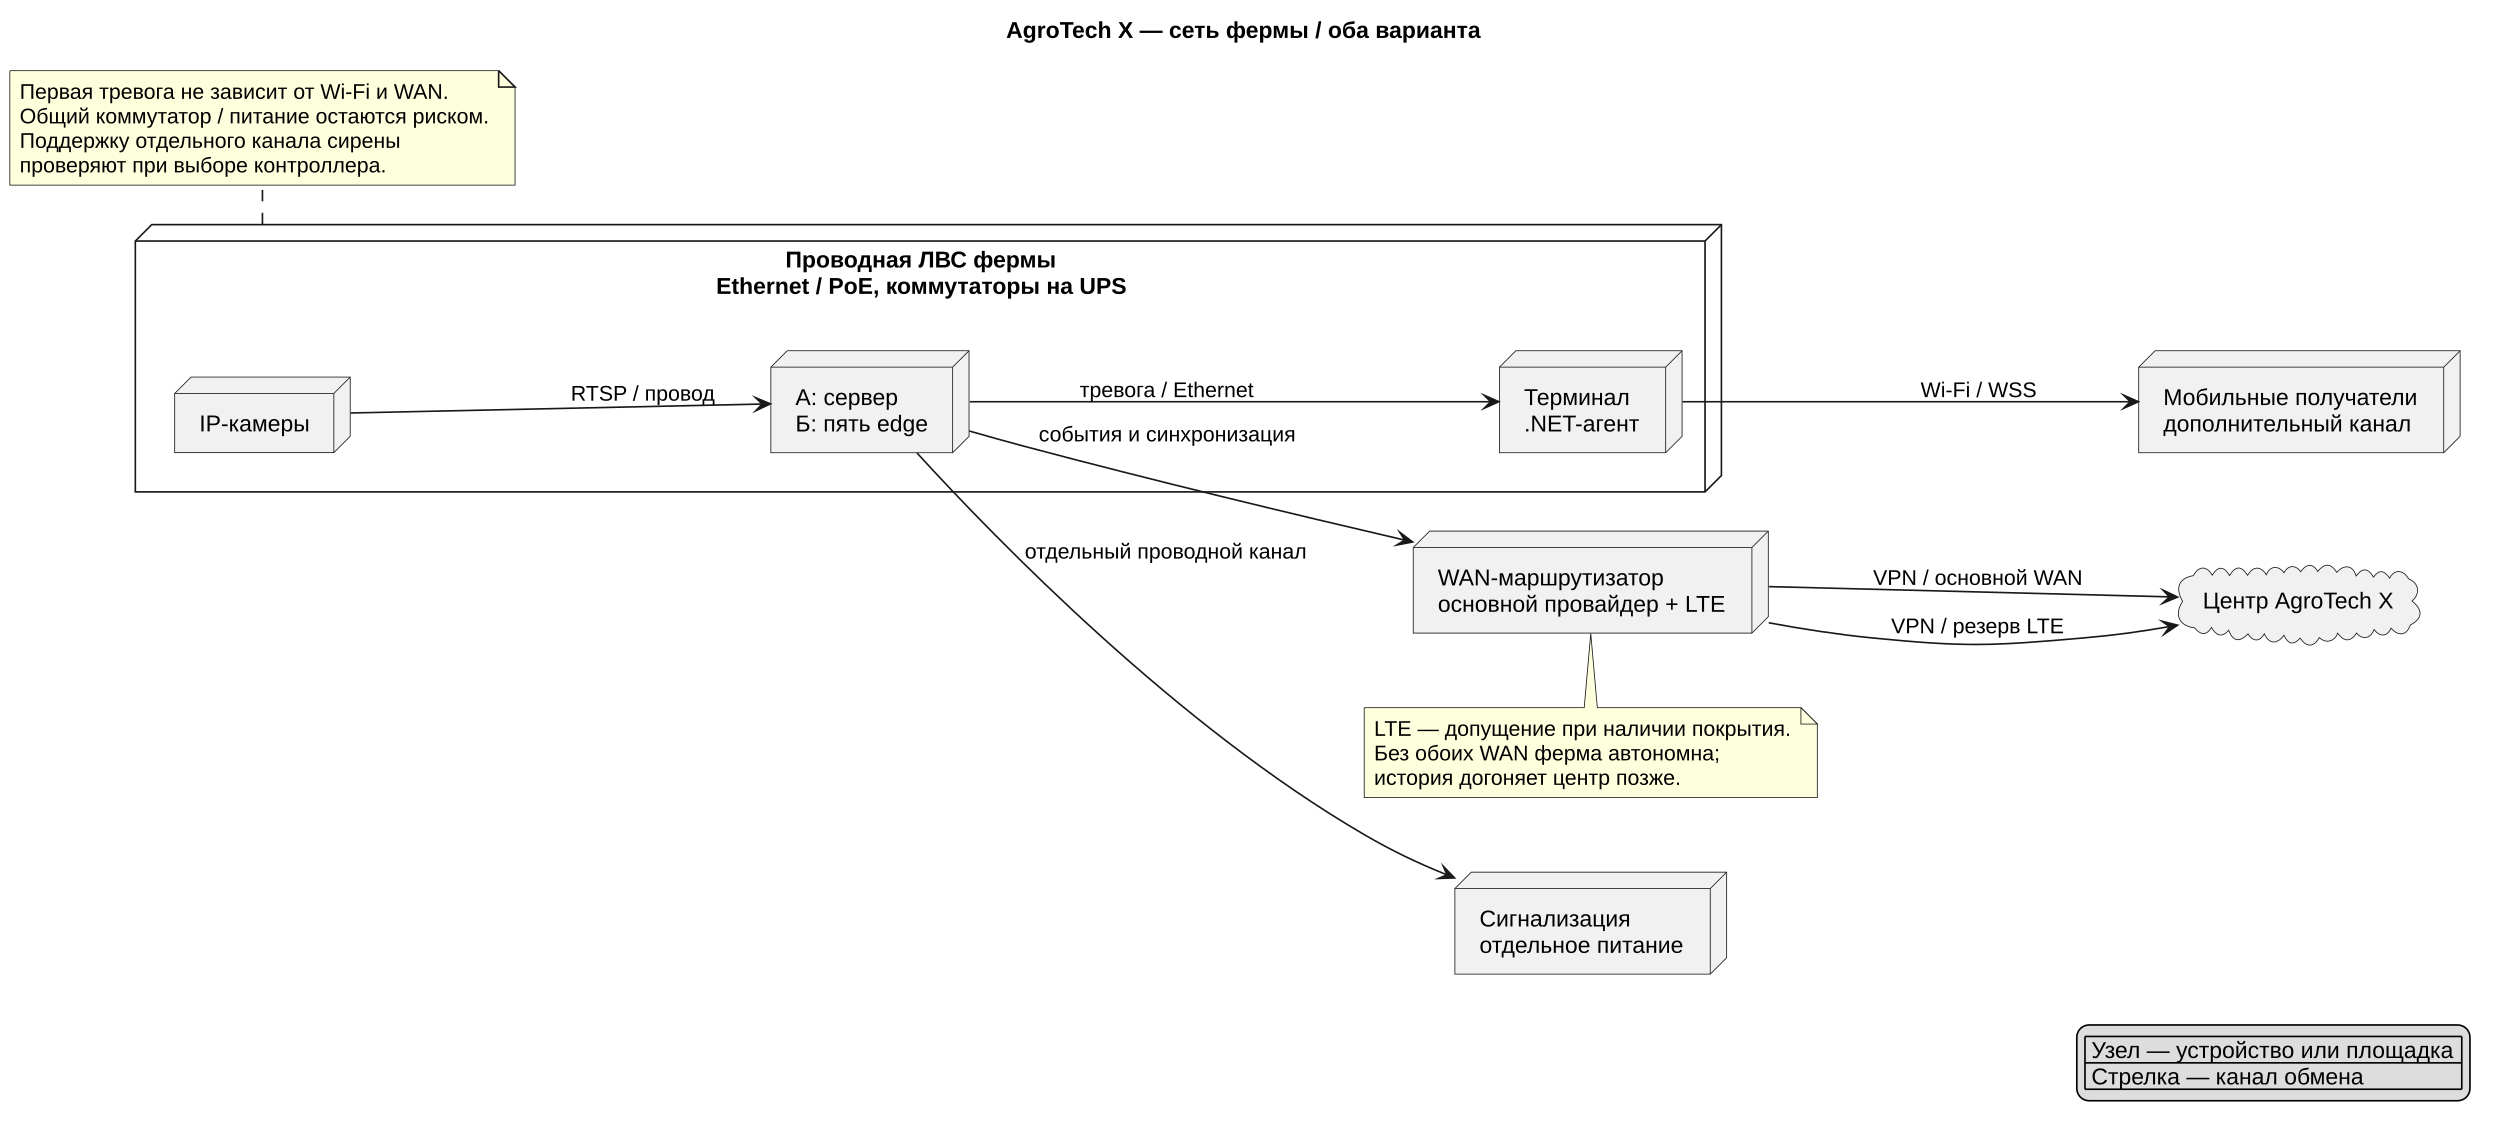
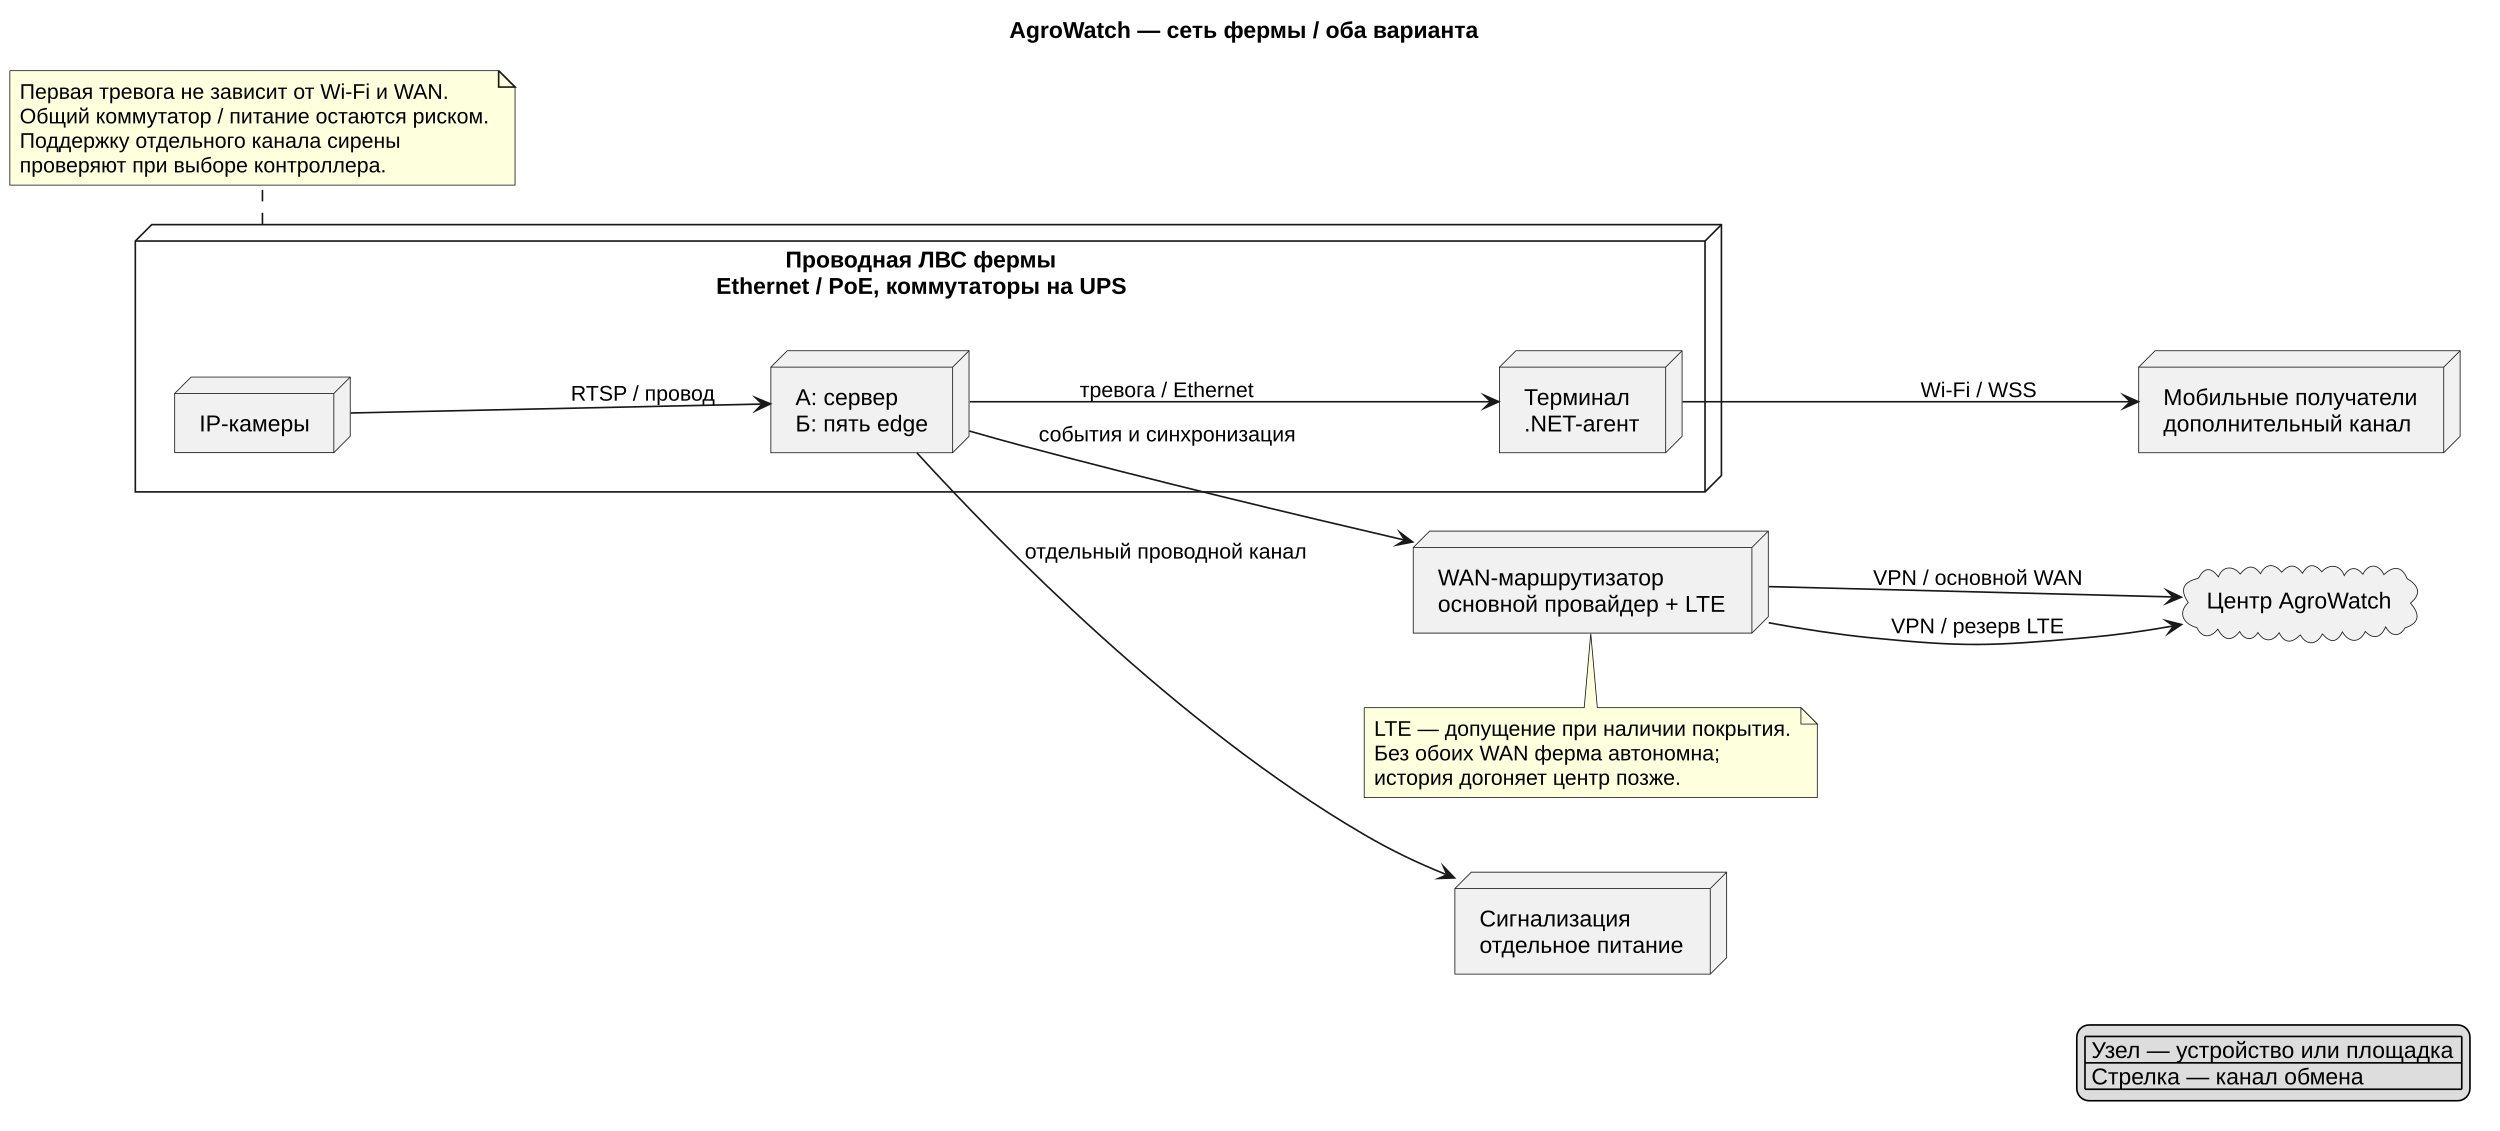
<svg xmlns="http://www.w3.org/2000/svg" version="1.1" data-diagram-type="DESCRIPTION" style="width:1747px;height:790px;background:#FFFFFF;" width="1747.396px" height="790.625px" viewBox="0 0 1747 790" zoomAndPan="magnify" preserveAspectRatio="none" contentStyleType="text/css">
  <defs />
  <g font-family="sans-serif" lengthAdjust="spacing">
    <g class="title" data-source-line="7">
-       <text x="703.074" y="26.505" fill="#000" font-size="16.042" textLength="333.609" font-weight="700" font-family="Arial">AgroTech X — сеть фермы / оба варианта</text>
+       <text x="705.31" y="26.505" fill="#000" font-size="16.042" textLength="329.136" font-weight="700" font-family="Arial">AgroWatch — сеть фермы / оба варианта</text>
    </g>
    <g class="cluster" data-qualified-name="lan" id="ent0001" data-source-line="8">
      <polygon points="94.566,168.436,106.024,156.978,1202.93,156.978,1202.93,332.29,1191.472,343.748,94.566,343.748,94.566,168.436" fill="none" style="stroke:#181818;stroke-width:1.146;stroke-linejoin:miter;stroke-miterlimit:10;" />
      <line x1="1191.472" y1="168.436" x2="1202.93" y2="156.978" style="stroke:#181818;stroke-width:1.146;" />
      <line x1="94.566" y1="168.436" x2="1191.472" y2="168.436" style="stroke:#181818;stroke-width:1.146;" />
      <line x1="1191.472" y1="168.436" x2="1191.472" y2="343.748" style="stroke:#181818;stroke-width:1.146;" />
      <text x="548.862" y="186.92" fill="#000" font-size="16.042" textLength="190.604" font-weight="700" font-family="Arial">Проводная ЛВС фермы</text>
      <text x="500.428" y="205.367" fill="#000" font-size="16.042" textLength="287.473" font-weight="700" font-family="Arial">Ethernet / PoE, коммутаторы на UPS</text>
    </g>
    <g class="entity" data-qualified-name="lan.cam" id="ent0002" data-source-line="9">
      <polygon points="122.066,274.941,133.524,263.483,244.739,263.483,244.739,304.846,233.281,316.304,122.066,316.304,122.066,274.941" fill="#F1F1F1" style="stroke:#181818;stroke-width:0.573;stroke-linejoin:miter;stroke-miterlimit:10;" />
      <line x1="233.281" y1="274.941" x2="244.739" y2="263.483" style="stroke:#181818;stroke-width:0.573;" />
      <line x1="122.066" y1="274.941" x2="233.281" y2="274.941" style="stroke:#181818;stroke-width:0.573;" />
      <line x1="233.281" y1="274.941" x2="233.281" y2="316.304" style="stroke:#181818;stroke-width:0.573;" />
      <text x="139.253" y="301.446" fill="#000" font-size="16.042" textLength="76.84" font-family="Arial">IP-камеры</text>
    </g>
    <g class="entity" data-qualified-name="lan.cpu" id="ent0003" data-source-line="10">
      <polygon points="538.668,256.551,550.126,245.092,677.164,245.092,677.164,304.902,665.705,316.36,538.668,316.36,538.668,256.551" fill="#F1F1F1" style="stroke:#181818;stroke-width:0.573;stroke-linejoin:miter;stroke-miterlimit:10;" />
      <line x1="665.705" y1="256.551" x2="677.164" y2="245.092" style="stroke:#181818;stroke-width:0.573;" />
      <line x1="538.668" y1="256.551" x2="665.705" y2="256.551" style="stroke:#181818;stroke-width:0.573;" />
      <line x1="665.705" y1="256.551" x2="665.705" y2="316.36" style="stroke:#181818;stroke-width:0.573;" />
      <text x="555.855" y="283.056" fill="#000" font-size="16.042" textLength="71.843" font-family="Arial">А: сервер</text>
      <text x="555.855" y="301.502" fill="#000" font-size="16.042" textLength="92.663" font-family="Arial">Б: пять edge</text>
    </g>
    <g class="entity" data-qualified-name="lan.term" id="ent0004" data-source-line="11">
      <polygon points="1047.819,256.551,1059.277,245.092,1175.435,245.092,1175.435,304.902,1163.976,316.36,1047.819,316.36,1047.819,256.551" fill="#F1F1F1" style="stroke:#181818;stroke-width:0.573;stroke-linejoin:miter;stroke-miterlimit:10;" />
      <line x1="1163.976" y1="256.551" x2="1175.435" y2="245.092" style="stroke:#181818;stroke-width:0.573;" />
      <line x1="1047.819" y1="256.551" x2="1163.976" y2="256.551" style="stroke:#181818;stroke-width:0.573;" />
      <line x1="1163.976" y1="256.551" x2="1163.976" y2="316.36" style="stroke:#181818;stroke-width:0.573;" />
      <text x="1065.006" y="283.056" fill="#000" font-size="16.042" textLength="74.772" font-family="Arial">Терминал</text>
      <text x="1065.006" y="301.502" fill="#000" font-size="16.042" textLength="81.783" font-family="Arial">.NET-агент</text>
    </g>
    <g class="entity" data-qualified-name="sound" id="ent0005" data-source-line="13">
      <polygon points="1016.664,620.926,1028.122,609.467,1206.582,609.467,1206.582,669.277,1195.124,680.735,1016.664,680.735,1016.664,620.926" fill="#F1F1F1" style="stroke:#181818;stroke-width:0.573;stroke-linejoin:miter;stroke-miterlimit:10;" />
      <line x1="1195.124" y1="620.926" x2="1206.582" y2="609.467" style="stroke:#181818;stroke-width:0.573;" />
      <line x1="1016.664" y1="620.926" x2="1195.124" y2="620.926" style="stroke:#181818;stroke-width:0.573;" />
      <line x1="1195.124" y1="620.926" x2="1195.124" y2="680.735" style="stroke:#181818;stroke-width:0.573;" />
      <text x="1033.851" y="647.431" fill="#000" font-size="16.042" textLength="105.61" font-family="Arial">Сигнализация</text>
      <text x="1033.851" y="665.877" fill="#000" font-size="16.042" textLength="144.085" font-family="Arial">отдельное питание</text>
    </g>
    <g class="entity" data-qualified-name="mobile" id="ent0006" data-source-line="14">
      <polygon points="1494.522,256.551,1505.98,245.092,1719.132,245.092,1719.132,304.902,1707.674,316.36,1494.522,316.36,1494.522,256.551" fill="#F1F1F1" style="stroke:#181818;stroke-width:0.573;stroke-linejoin:miter;stroke-miterlimit:10;" />
      <line x1="1707.674" y1="256.551" x2="1719.132" y2="245.092" style="stroke:#181818;stroke-width:0.573;" />
      <line x1="1494.522" y1="256.551" x2="1707.674" y2="256.551" style="stroke:#181818;stroke-width:0.573;" />
      <line x1="1707.674" y1="256.551" x2="1707.674" y2="316.36" style="stroke:#181818;stroke-width:0.573;" />
      <text x="1511.709" y="283.056" fill="#000" font-size="16.042" textLength="178.777" font-family="Arial">Мобильные получатели</text>
      <text x="1511.709" y="301.502" fill="#000" font-size="16.042" textLength="173.944" font-family="Arial">дополнительный канал</text>
    </g>
    <g class="entity" data-qualified-name="wan" id="ent0007" data-source-line="15">
      <polygon points="987.571,382.592,999.029,371.134,1235.687,371.134,1235.687,430.943,1224.229,442.402,987.571,442.402,987.571,382.592" fill="#F1F1F1" style="stroke:#181818;stroke-width:0.573;stroke-linejoin:miter;stroke-miterlimit:10;" />
      <line x1="1224.229" y1="382.592" x2="1235.687" y2="371.134" style="stroke:#181818;stroke-width:0.573;" />
      <line x1="987.571" y1="382.592" x2="1224.229" y2="382.592" style="stroke:#181818;stroke-width:0.573;" />
      <line x1="1224.229" y1="382.592" x2="1224.229" y2="442.402" style="stroke:#181818;stroke-width:0.573;" />
      <text x="1004.758" y="409.097" fill="#000" font-size="16.042" textLength="159.226" font-family="Arial">WAN-маршрутизатор</text>
      <text x="1004.758" y="427.544" fill="#000" font-size="16.042" textLength="202.283" font-family="Arial">основной провайдер + LTE</text>
    </g>
    <g class="entity" data-qualified-name="center" id="ent0008" data-source-line="16">
-       <path d="M1532.761,402.239 C1536.405,395.354 1541.924,395.152 1545.891,401.929 C1550.056,395.371 1554.122,395.534 1557.999,402.193 C1562.265,395.265 1566.081,395.128 1570.588,401.973 C1574.439,395.727 1579.538,395.145 1583.748,401.601 C1586.295,395.164 1592.187,395.018 1596.057,400.198 C1598.982,394.695 1604.201,394.674 1607.76,399.476 C1611.17,394.411 1616.042,392.972 1619.615,399.306 C1624.429,393.468 1628.712,393.376 1632.944,399.932 C1637.825,394.486 1644.102,394.493 1646.474,402.463 C1651.05,396.425 1654.862,397.006 1658.613,403.276 C1662.847,397.395 1666.309,398.892 1669.851,403.985 C1673.66,396.971 1679.847,398.691 1683.146,404.514 C1690.519,407.375 1691.438,415.095 1685.51,419.988 C1693.048,426.072 1693.387,431.934 1684.299,436.822 C1681.57,444.66 1675.74,444.504 1670.843,439.01 C1667.963,445.349 1662.872,445.032 1659.059,439.974 C1656.448,445.973 1651.57,447.723 1646.73,442.402 C1642.505,448.977 1637.821,448.407 1633.526,442.475 C1631.542,448.439 1625.192,449.928 1620.73,445.54 C1616.853,452.533 1611.639,452.472 1607.403,445.894 C1602.384,451.402 1599.022,450.028 1595.99,443.939 C1591.548,450.142 1585.718,450.558 1582.307,442.92 C1579.066,448.745 1574.214,448.492 1570.93,442.962 C1565.13,448.92 1560.514,448.579 1557.392,440.399 C1552.709,446.097 1548.372,443.899 1545.426,438.522 C1541.673,444.439 1537.622,443.665 1533.625,438.789 C1522.495,437.336 1519.167,429.471 1525.202,420.229 C1520.231,411.507 1521.702,404.225 1532.761,402.239" style="stroke:#181818;stroke-width:0.573;" fill="#F1F1F1" />
-       <text x="1539.29" y="425.196" fill="#000" font-size="16.042" textLength="135.077" font-family="Arial">Центр AgroTech X</text>
+       <path d="M1536.253,404.051 C1540.444,396.248 1545.05,396.217 1550.23,403.11 C1553.108,395.268 1560.752,395.114 1565.423,401.147 C1570.24,395.247 1574.64,394.155 1579.671,400.905 C1583.493,393.246 1589.612,393.859 1594.403,399.859 C1599.692,394.045 1604.304,394.082 1608.97,400.596 C1612.843,393.587 1617.643,393.898 1622.508,399.535 C1627.561,393.88 1635.341,394.302 1638.132,402.152 C1641.804,395.933 1646.713,395.876 1651.169,401.272 C1655.127,393.467 1662.184,393.856 1665.858,401.542 C1672.071,395.629 1678.401,395.107 1682.036,404.302 C1689.747,408.869 1692.713,414.617 1684.468,421.447 C1690.869,428.896 1691.417,435.156 1680.632,438.808 C1676.297,445.897 1670.708,444.38 1667.043,438.126 C1664.046,445.286 1658.798,447.397 1652.85,441.28 C1648.764,449.902 1641.246,449.086 1636.852,441.586 C1632.901,449.484 1628.3,449.284 1622.903,443.01 C1619.047,450.684 1612.037,451.547 1607.47,443.718 C1601.981,449.131 1596.757,450.325 1592.675,442.182 C1588.02,448.687 1582.294,448.953 1577.803,442.002 C1574.213,448.326 1568.034,447.174 1565.095,441.324 C1559.271,448.885 1553.976,447.31 1549.77,439.69 C1545.03,445.846 1538.809,446.249 1535.14,438.558 C1526.428,436.327 1521.217,428.945 1529.12,421.013 C1522.672,411.49 1526.101,406.593 1536.253,404.051" style="stroke:#181818;stroke-width:0.573;" fill="#F1F1F1" />
+       <text x="1541.971" y="425.196" fill="#000" font-size="16.042" textLength="129.72" font-family="Arial">Центр AgroWatch</text>
    </g>
    <g class="entity" data-qualified-name="GMN16" id="ent0017" data-source-line="25">
      <path d="M953.31,494.517 L953.31,557.362 A0,0 0 0 0 953.31,557.362 L1269.944,557.362 A0,0 0 0 0 1269.944,557.362 L1269.944,505.976 L1258.485,494.517 L1116.214,494.517 L1111.63,442.668 L1107.047,494.517 L953.31,494.517 A0,0 0 0 0 953.31,494.517" style="stroke:#181818;stroke-width:0.573;" fill="#FEFFDD" />
      <path d="M1258.485,494.517 L1258.485,505.976 L1269.944,505.976 L1258.485,494.517" style="stroke:#181818;stroke-width:0.573;" fill="#FEFFDD" />
      <text x="960.185" y="514.218" fill="#000" font-size="14.896" textLength="292.571" font-family="Arial">LTE — допущение при наличии покрытия.</text>
      <text x="960.185" y="531.347" fill="#000" font-size="14.896" textLength="243.119" font-family="Arial">Без обоих WAN ферма автономна;</text>
      <text x="960.185" y="548.476" fill="#000" font-size="14.896" textLength="215.771" font-family="Arial">история догоняет центр позже.</text>
    </g>
    <g class="entity" data-qualified-name="GMN19" id="ent0020" data-source-line="30">
      <path d="M6.875,49.384 L6.875,129.357 L359.919,129.357 L359.919,60.842 L348.46,49.384 L6.875,49.384" style="stroke:#181818;stroke-width:0.573;" fill="#FEFFDD" />
      <path d="M348.46,49.384 L348.46,60.842 L359.919,60.842 L348.46,49.384" style="stroke:#181818;stroke-width:1.146;" fill="#FEFFDD" />
      <text x="13.75" y="69.085" fill="#000" font-size="14.896" textLength="301.321" font-family="Arial">Первая тревога не зависит от Wi-Fi и WAN.</text>
      <text x="13.75" y="86.214" fill="#000" font-size="14.896" textLength="328.981" font-family="Arial">Общий коммутатор / питание остаются риском.</text>
      <text x="13.75" y="103.343" fill="#000" font-size="14.896" textLength="267.609" font-family="Arial">Поддержку отдельного канала сирены</text>
      <text x="13.75" y="120.471" fill="#000" font-size="14.896" textLength="257.062" font-family="Arial">проверяют при выборе контроллера.</text>
    </g>
    <g class="link" data-entity-1="ent0002" data-entity-2="ent0003" id="lnk9" data-source-line="17" data-link-type="dependency">
      <path d="M245.036,288.588 C322.678,286.892 451.311,284.106 532.608,282.342" style="stroke:#181818;stroke-width:1.146;" fill="none" id="cam-to-cpu" />
      <polygon points="538.335,282.217,527.926,277.859,532.608,282.342,528.125,287.023,538.335,282.217" fill="#181818" style="stroke:#181818;stroke-width:1.146;stroke-linejoin:miter;stroke-miterlimit:10;" />
      <text x="398.876" y="279.976" fill="#000" font-size="14.896" textLength="101.667" font-family="Arial">RTSP / провод</text>
    </g>
    <g class="link" data-entity-1="ent0003" data-entity-2="ent0004" id="lnk10" data-source-line="18" data-link-type="dependency">
      <path d="M677.726,280.728 C775.362,280.728 947.169,280.728 1041.654,280.728" style="stroke:#181818;stroke-width:1.146;" fill="none" id="cpu-to-term" />
      <polygon points="1047.383,280.728,1037.071,276.144,1041.654,280.728,1037.071,285.311,1047.383,280.728" fill="#181818" style="stroke:#181818;stroke-width:1.146;stroke-linejoin:miter;stroke-miterlimit:10;" />
      <text x="754.508" y="277.512" fill="#000" font-size="14.896" textLength="122.032" font-family="Arial">тревога / Ethernet</text>
    </g>
    <g class="link" data-entity-1="ent0003" data-entity-2="ent0005" id="lnk11" data-source-line="19" data-link-type="dependency">
      <path d="M640.761,316.501 C697.652,378.742 823.361,507.568 953.31,583.228 C972.95,594.663 989.788,602.7 1011.135,611.34" style="stroke:#181818;stroke-width:1.146;" fill="none" id="cpu-to-sound" />
      <polygon points="1016.446,613.489,1008.606,605.372,1011.135,611.34,1005.167,613.869,1016.446,613.489" fill="#181818" style="stroke:#181818;stroke-width:1.146;stroke-linejoin:miter;stroke-miterlimit:10;" />
      <text x="716.123" y="390.331" fill="#000" font-size="14.896" textLength="198.424" font-family="Arial">отдельный проводной канал</text>
    </g>
    <g class="link" data-entity-1="ent0004" data-entity-2="ent0006" id="lnk12" data-source-line="20" data-link-type="dependency">
      <path d="M1175.705,280.728 C1255.902,280.728 1390.182,280.728 1488.598,280.728" style="stroke:#181818;stroke-width:1.146;" fill="none" id="term-to-mobile" />
      <polygon points="1494.327,280.728,1484.015,276.144,1488.598,280.728,1484.015,285.311,1494.327,280.728" fill="#181818" style="stroke:#181818;stroke-width:1.146;stroke-linejoin:miter;stroke-miterlimit:10;" />
      <text x="1342.126" y="277.512" fill="#000" font-size="14.896" textLength="81.083" font-family="Arial">Wi-Fi / WSS</text>
    </g>
    <g class="link" data-entity-1="ent0003" data-entity-2="ent0007" id="lnk13" data-source-line="21" data-link-type="dependency">
      <path d="M677.302,301.181 C689.803,304.779 702.763,308.411 714.977,311.665 C805.739,335.819 903.375,359.249 981.589,377.433" style="stroke:#181818;stroke-width:1.146;" fill="none" id="cpu-to-wan" />
      <polygon points="987.17,378.731,978.163,371.931,981.589,377.433,976.087,380.86,987.17,378.731" fill="#181818" style="stroke:#181818;stroke-width:1.146;stroke-linejoin:miter;stroke-miterlimit:10;" />
      <text x="725.863" y="308.45" fill="#000" font-size="14.896" textLength="179.368" font-family="Arial">события и синхронизация</text>
    </g>
    <g class="link" data-entity-1="ent0007" data-entity-2="ent0008" id="lnk14" data-source-line="22" data-link-type="dependency">
-       <path d="M1236.205,409.932 C1325.317,412.201 1437.564,415.079 1515.974,417.084" style="stroke:#181818;stroke-width:1.146;" fill="none" id="wan-to-center" />
-       <polygon points="1521.701,417.231,1511.509,412.385,1515.974,417.084,1511.275,421.549,1521.701,417.231" fill="#181818" style="stroke:#181818;stroke-width:1.146;stroke-linejoin:miter;stroke-miterlimit:10;" />
+       <path d="M1236.205,409.932 C1326.314,412.235 1440.211,415.148 1518.598,417.153" style="stroke:#181818;stroke-width:1.146;" fill="none" id="wan-to-center" />
+       <polygon points="1524.325,417.299,1514.133,412.454,1518.598,417.153,1513.899,421.618,1524.325,417.299" fill="#181818" style="stroke:#181818;stroke-width:1.146;stroke-linejoin:miter;stroke-miterlimit:10;" />
      <text x="1308.897" y="408.733" fill="#000" font-size="14.896" textLength="146.922" font-family="Arial">VPN / основной WAN</text>
    </g>
    <g class="link" data-entity-1="ent0007" data-entity-2="ent0008" id="lnk15" data-source-line="23" data-link-type="dependency">
-       <path d="M1235.999,435.209 C1259.683,439.586 1284.399,443.413 1307.751,445.728 C1373.636,452.247 1390.767,451.514 1456.709,445.728 C1477.907,443.871 1494.962,441.531 1516.08,437.853" style="stroke:#181818;stroke-width:1.146;" fill="none" id="wan-to-center-1" />
-       <polygon points="1521.724,436.87,1510.778,434.124,1516.08,437.853,1512.351,443.155,1521.724,436.87" fill="#181818" style="stroke:#181818;stroke-width:1.146;stroke-linejoin:miter;stroke-miterlimit:10;" />
+       <path d="M1235.999,435.209 C1259.683,439.586 1284.399,443.413 1307.751,445.728 C1373.636,452.247 1390.767,451.514 1456.709,445.728 C1478.824,443.791 1496.924,441.257 1518.82,437.395" style="stroke:#181818;stroke-width:1.146;" fill="none" id="wan-to-center-1" />
+       <polygon points="1524.462,436.401,1513.511,433.678,1518.82,437.395,1515.103,442.705,1524.462,436.401" fill="#181818" style="stroke:#181818;stroke-width:1.146;stroke-linejoin:miter;stroke-miterlimit:10;" />
      <text x="1321.501" y="442.512" fill="#000" font-size="14.896" textLength="122.381" font-family="Arial">VPN / резерв LTE</text>
    </g>
    <g class="link" data-entity-1="ent0001" data-entity-2="ent0020" id="lnk21" data-source-line="30" data-link-type="association">
      <path d="M183.402,156.746 C183.402,156.64 183.402,156.534 183.402,156.428 C183.402,156.005 183.402,155.582 183.402,155.159 C183.402,153.466 183.402,151.773 183.402,150.08 C183.402,143.308 183.402,136.536 183.402,129.764" style="stroke:#181818;stroke-width:1.146;stroke-dasharray:8.021,8.021;" fill="none" id="lan-GMN19" />
    </g>
    <g class="legend" data-source-line="35">
      <rect x="1451.263" y="716.256" width="274.744" height="52.934" fill="#DDD" style="stroke:#000;stroke-width:1.146;" rx="8.594" ry="8.594" />
      <text x="1461.449" y="739.323" fill="#000" font-size="16.042" textLength="254.372" font-family="Arial">Узел — устройство или площадка</text>
      <text x="1461.449" y="757.77" fill="#000" font-size="16.042" textLength="190.409" font-family="Arial">Стрелка — канал обмена</text>
      <line x1="1456.992" y1="724.277" x2="1720.278" y2="724.277" style="stroke:#000;stroke-width:1.146;" />
      <line x1="1456.992" y1="742.723" x2="1720.278" y2="742.723" style="stroke:#000;stroke-width:1.146;" />
      <line x1="1456.992" y1="761.169" x2="1720.278" y2="761.169" style="stroke:#000;stroke-width:1.146;" />
      <line x1="1456.992" y1="724.277" x2="1456.992" y2="761.169" style="stroke:#000;stroke-width:1.146;" />
      <line x1="1720.278" y1="724.277" x2="1720.278" y2="761.169" style="stroke:#000;stroke-width:1.146;" />
    </g>
  </g>
</svg>
